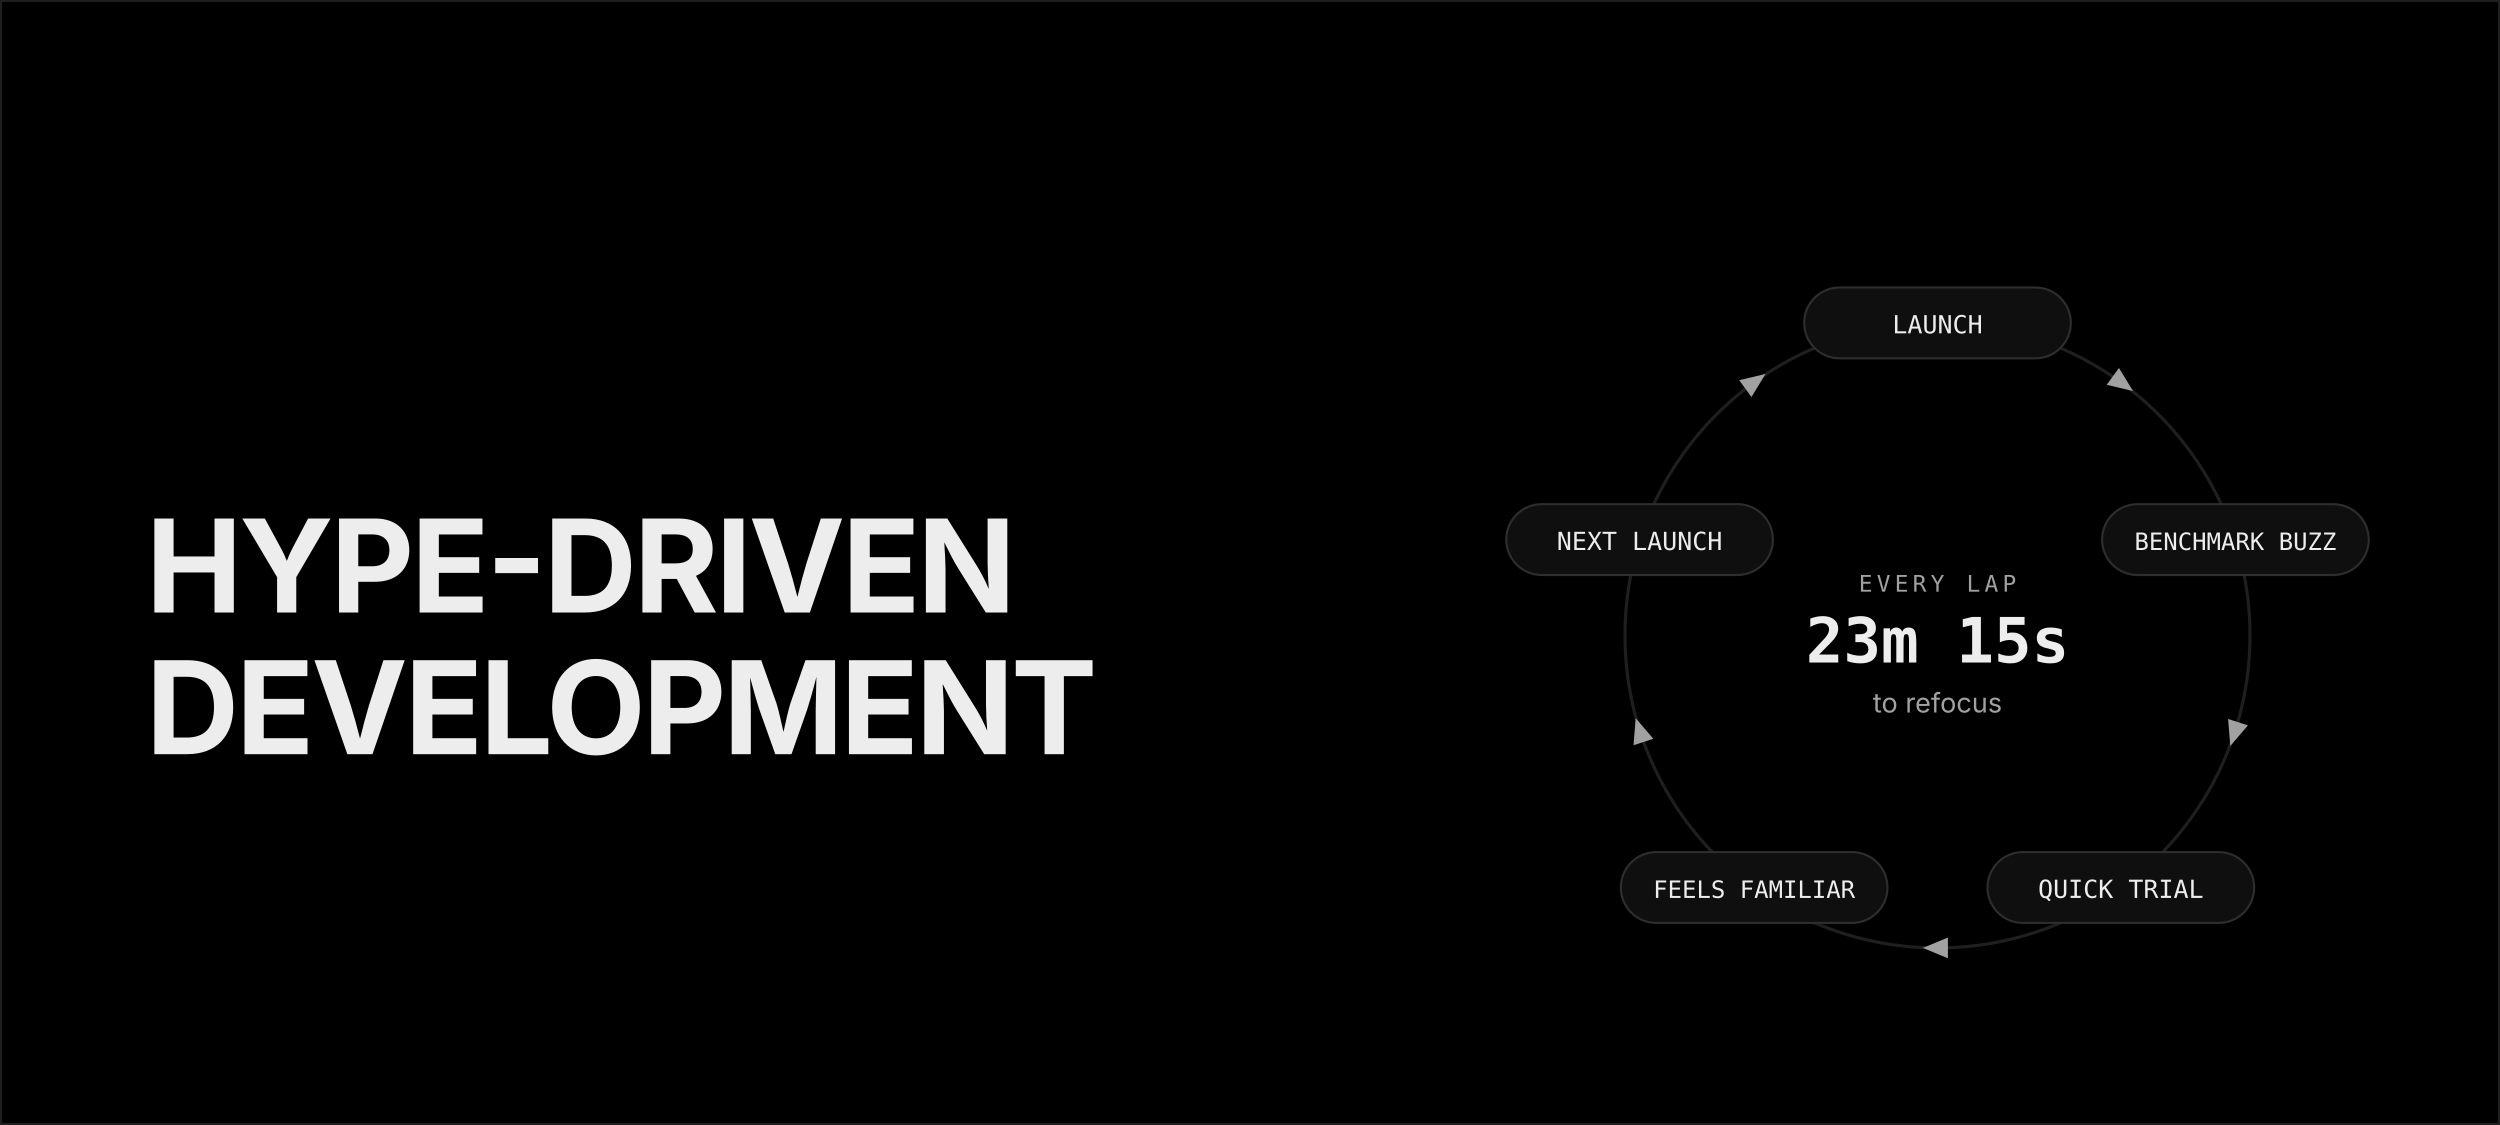
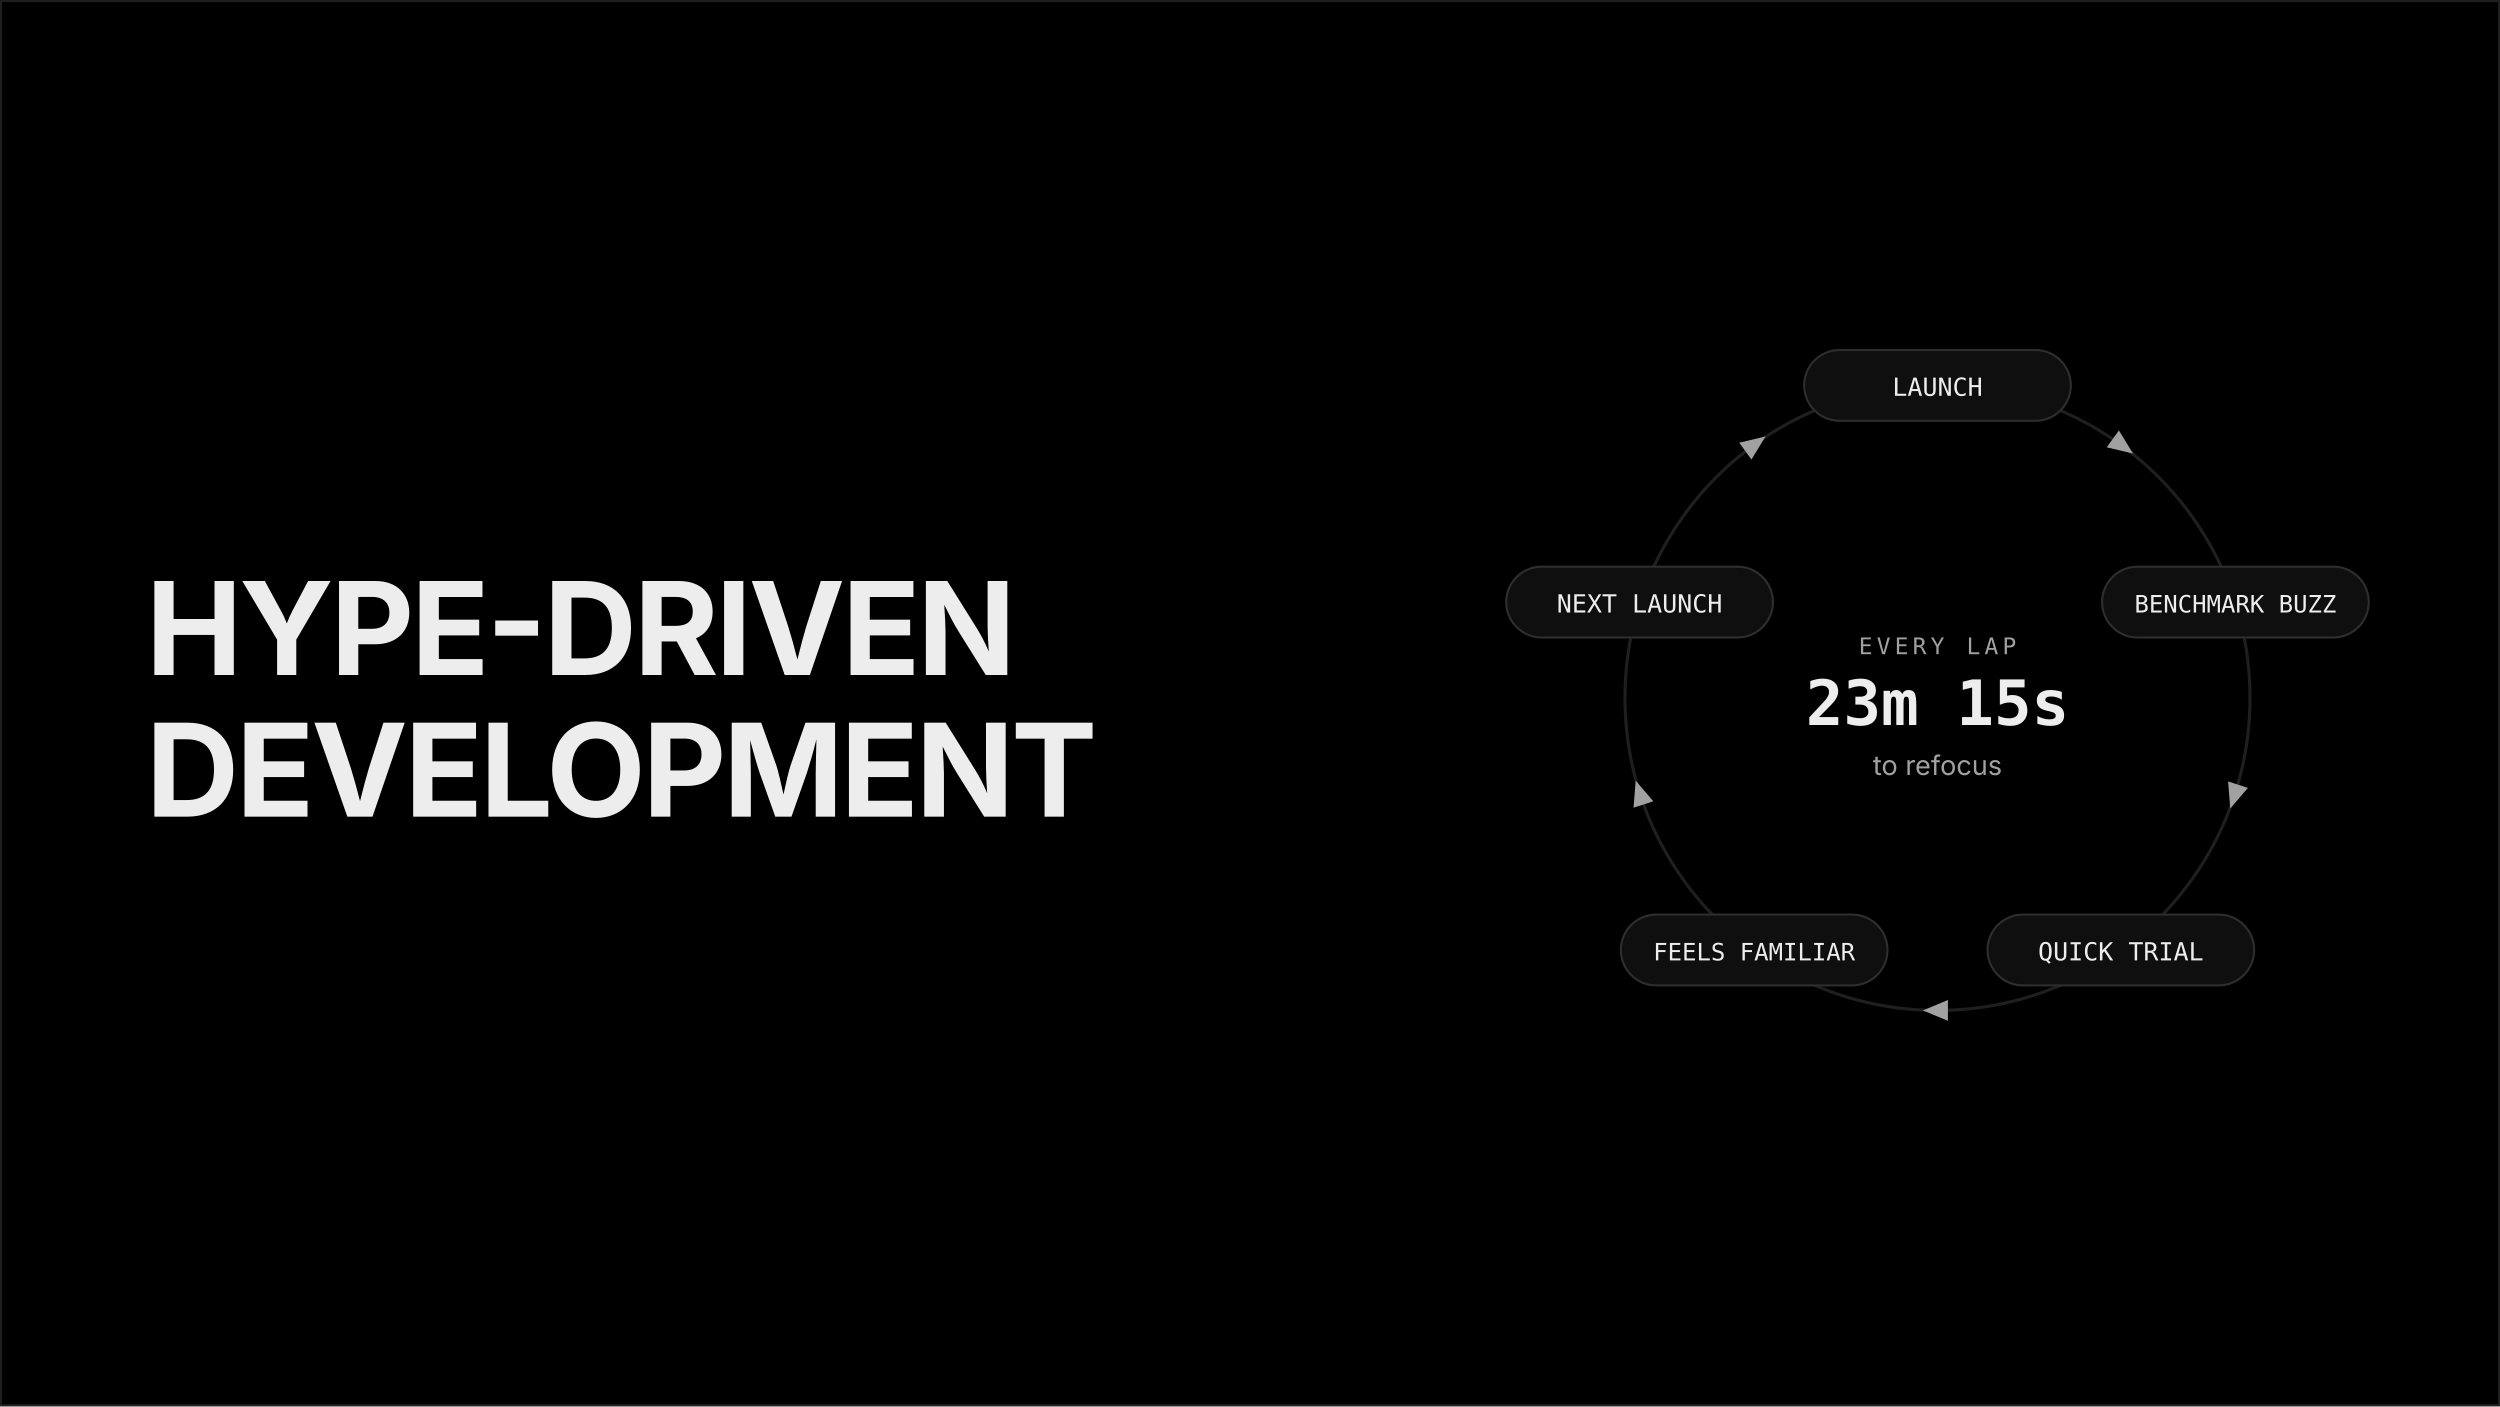
- <svg xmlns="http://www.w3.org/2000/svg" width="1200" height="540" viewBox="0 0 1200 540" role="img" aria-label="Infographic: the model launch loop">
+ <svg xmlns="http://www.w3.org/2000/svg" viewBox="0 0 1200 675" role="img" aria-hidden="true">
  <defs>
    <style>
      .sans { font-family: Geist, Inter, "Segoe UI", system-ui, -apple-system, sans-serif; }
      .mono { font-family: "Geist Mono", ui-monospace, "Cascadia Code", Menlo, Consolas, monospace; }
    </style>
  </defs>
-   <rect x="0" y="0" width="1200" height="540" fill="#000000" />
-   <rect x="0.5" y="0.5" width="1199" height="539" fill="none" stroke="#1f1f1f" />
-   <text class="sans" x="70" y="294" font-size="62" font-weight="700" letter-spacing="-1.5" fill="#ededed">HYPE-DRIVEN</text>
-   <text class="sans" x="70" y="362" font-size="62" font-weight="700" letter-spacing="-1.5" fill="#ededed">DEVELOPMENT</text>
-   <circle cx="930" cy="305" r="150" fill="none" stroke="#1f1f1f" stroke-width="1.5" />
-   <path d="M 7 0 L -5 5 L -5 -5 Z" fill="#a1a1a1" transform="translate(1018.2,183.6) rotate(36)" />
-   <path d="M 7 0 L -5 5 L -5 -5 Z" fill="#a1a1a1" transform="translate(1072.7,351.4) rotate(108)" />
-   <path d="M 7 0 L -5 5 L -5 -5 Z" fill="#a1a1a1" transform="translate(930,455) rotate(180)" />
-   <path d="M 7 0 L -5 5 L -5 -5 Z" fill="#a1a1a1" transform="translate(787.3,351.4) rotate(252)" />
-   <path d="M 7 0 L -5 5 L -5 -5 Z" fill="#a1a1a1" transform="translate(841.8,183.6) rotate(324)" />
-   <rect x="866" y="138" width="128" height="34" rx="17" fill="#0f0f0f" stroke="#2e2e2e" />
-   <text class="mono" x="930" y="160" font-size="12" fill="#ededed" text-anchor="middle">LAUNCH</text>
-   <rect x="1009" y="242" width="128" height="34" rx="17" fill="#0f0f0f" stroke="#2e2e2e" />
-   <text class="mono" x="1073" y="264" font-size="11.5" fill="#ededed" text-anchor="middle">BENCHMARK BUZZ</text>
-   <rect x="954" y="409" width="128" height="34" rx="17" fill="#0f0f0f" stroke="#2e2e2e" />
-   <text class="mono" x="1018" y="431" font-size="12" fill="#ededed" text-anchor="middle">QUICK TRIAL</text>
-   <rect x="778" y="409" width="128" height="34" rx="17" fill="#0f0f0f" stroke="#2e2e2e" />
-   <text class="mono" x="842" y="431" font-size="11.5" fill="#ededed" text-anchor="middle">FEELS FAMILIAR</text>
-   <rect x="723" y="242" width="128" height="34" rx="17" fill="#0f0f0f" stroke="#2e2e2e" />
-   <text class="mono" x="787" y="264" font-size="12" fill="#ededed" text-anchor="middle">NEXT LAUNCH</text>
-   <text class="mono" x="930" y="284" font-size="11" letter-spacing="2" fill="#a1a1a1" text-anchor="middle">EVERY LAP</text>
-   <text class="mono" x="930" y="318" font-size="30" font-weight="700" fill="#ededed" text-anchor="middle">23m 15s</text>
-   <text class="sans" x="930" y="342" font-size="13" fill="#a1a1a1" text-anchor="middle">to refocus</text>
+   <rect x="0" y="0" width="1200" height="675" fill="#000000" />
+   <rect x="0.5" y="0.5" width="1199" height="674" fill="none" stroke="#1f1f1f" />
+   <text class="sans" x="70" y="324" font-size="62" font-weight="700" letter-spacing="-1.5" fill="#ededed">HYPE-DRIVEN</text>
+   <text class="sans" x="70" y="392" font-size="62" font-weight="700" letter-spacing="-1.5" fill="#ededed">DEVELOPMENT</text>
+   <circle cx="930" cy="335" r="150" fill="none" stroke="#1f1f1f" stroke-width="1.5" />
+   <path d="M 7 0 L -5 5 L -5 -5 Z" fill="#a1a1a1" transform="translate(1018.2,213.6) rotate(36)" />
+   <path d="M 7 0 L -5 5 L -5 -5 Z" fill="#a1a1a1" transform="translate(1072.7,381.4) rotate(108)" />
+   <path d="M 7 0 L -5 5 L -5 -5 Z" fill="#a1a1a1" transform="translate(930,485) rotate(180)" />
+   <path d="M 7 0 L -5 5 L -5 -5 Z" fill="#a1a1a1" transform="translate(787.3,381.4) rotate(252)" />
+   <path d="M 7 0 L -5 5 L -5 -5 Z" fill="#a1a1a1" transform="translate(841.8,213.6) rotate(324)" />
+   <rect x="866" y="168" width="128" height="34" rx="17" fill="#0f0f0f" stroke="#2e2e2e" />
+   <text class="mono" x="930" y="190" font-size="12" fill="#ededed" text-anchor="middle">LAUNCH</text>
+   <rect x="1009" y="272" width="128" height="34" rx="17" fill="#0f0f0f" stroke="#2e2e2e" />
+   <text class="mono" x="1073" y="294" font-size="11.5" fill="#ededed" text-anchor="middle">BENCHMARK BUZZ</text>
+   <rect x="954" y="439" width="128" height="34" rx="17" fill="#0f0f0f" stroke="#2e2e2e" />
+   <text class="mono" x="1018" y="461" font-size="12" fill="#ededed" text-anchor="middle">QUICK TRIAL</text>
+   <rect x="778" y="439" width="128" height="34" rx="17" fill="#0f0f0f" stroke="#2e2e2e" />
+   <text class="mono" x="842" y="461" font-size="11.5" fill="#ededed" text-anchor="middle">FEELS FAMILIAR</text>
+   <rect x="723" y="272" width="128" height="34" rx="17" fill="#0f0f0f" stroke="#2e2e2e" />
+   <text class="mono" x="787" y="294" font-size="12" fill="#ededed" text-anchor="middle">NEXT LAUNCH</text>
+   <text class="mono" x="930" y="314" font-size="11" letter-spacing="2" fill="#a1a1a1" text-anchor="middle">EVERY LAP</text>
+   <text class="mono" x="930" y="348" font-size="30" font-weight="700" fill="#ededed" text-anchor="middle">23m 15s</text>
+   <text class="sans" x="930" y="372" font-size="13" fill="#a1a1a1" text-anchor="middle">to refocus</text>
</svg>
